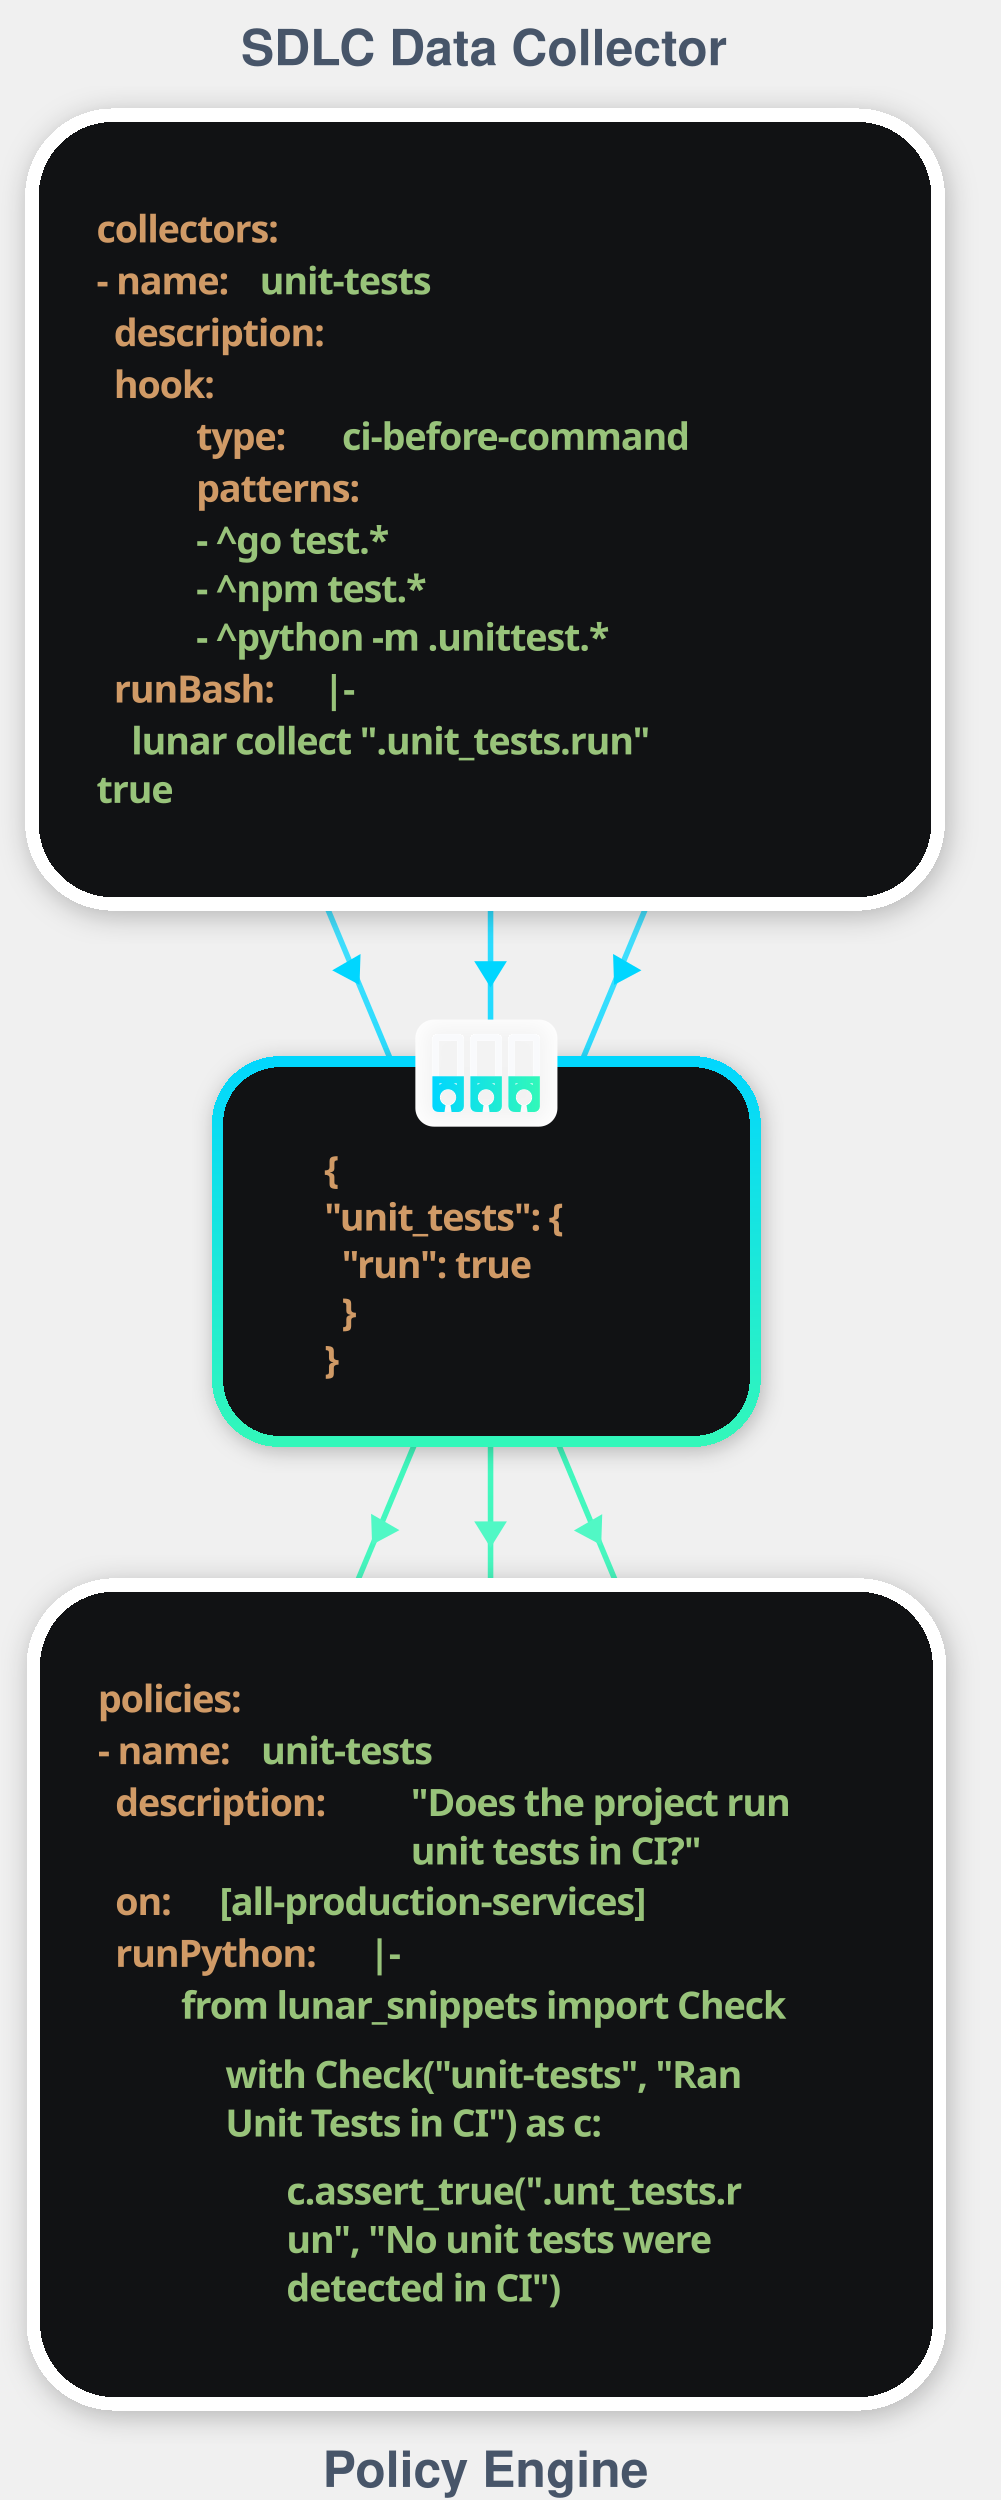
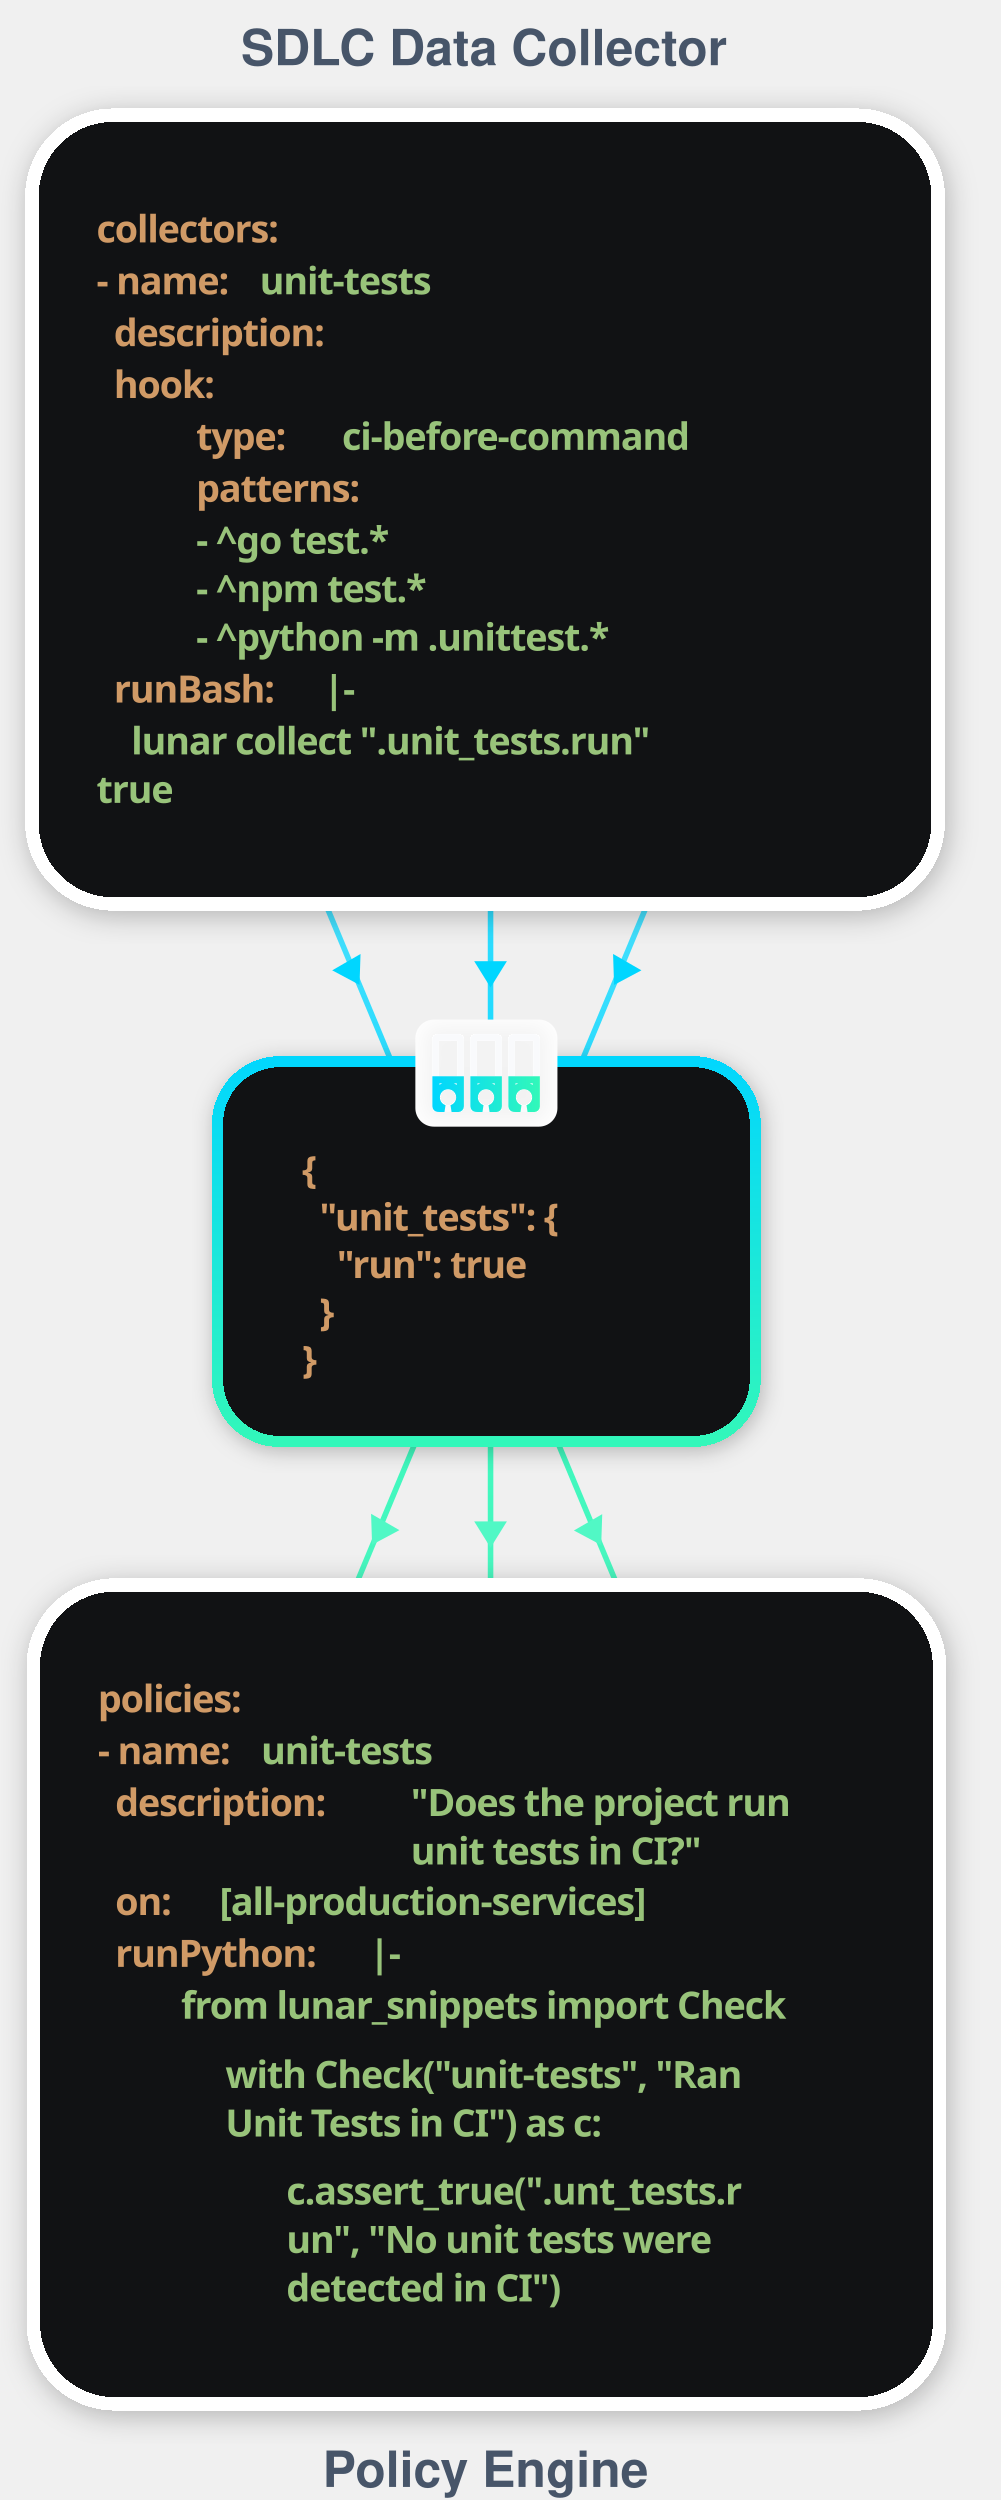
<svg xmlns="http://www.w3.org/2000/svg" width="361" height="902" viewBox="0 0 361 902" fill="none">
  <g clip-path="url(#clip0_6082_11877)">
    <path d="M263.451 -84.911L263.451 242.573C263.451 250.505 261.878 258.358 258.824 265.678L175.826 464.589" stroke="url(#paint0_linear_6082_11877)" stroke-width="2" />
    <path d="M87.618 -83.911L87.618 242.573C87.618 250.505 89.191 258.358 92.245 265.678L175.244 464.589" stroke="url(#paint1_linear_6082_11877)" stroke-width="2" />
    <path d="M176.99 -80.911L176.99 254.589L176.99 468.089" stroke="url(#paint2_linear_6082_11877)" stroke-width="2" />
    <path d="M263.451 1011.59L263.451 681.605C263.451 673.673 261.878 665.82 258.824 658.5L175.826 459.589" stroke="url(#paint3_linear_6082_11877)" stroke-width="2" />
    <path d="M87.618 1008.59L87.618 681.605C87.618 673.673 89.191 665.82 92.245 658.5L175.244 459.589" stroke="url(#paint4_linear_6082_11877)" stroke-width="2" />
    <path d="M176.99 1011.59L176.99 669.589L176.99 456.089" stroke="url(#paint5_linear_6082_11877)" stroke-width="2" />
    <path d="M176.99 356.294L171.087 346.802L182.893 346.802L176.99 356.294Z" fill="#00D6FF" />
    <path d="M221.561 355.365L221.195 344.193L231.419 350.095L221.561 355.365Z" fill="#00D6FF" />
    <path d="M129.713 355.367L130.079 344.195L119.855 350.097L129.713 355.367Z" fill="#00D6FF" />
    <path d="M176.991 558.401L171.088 548.909L182.893 548.909L176.991 558.401Z" fill="#51F8C5" />
    <path d="M216.919 557.471L217.285 546.299L207.061 552.202L216.919 557.471Z" fill="#51F8C5" />
    <path d="M134.248 557.346L133.882 546.174L144.106 552.077L134.248 557.346Z" fill="#51F8C5" />
  </g>
  <text fill="#475569" xml:space="preserve" style="white-space: pre" font-family="Helvetica" font-size="18" font-weight="bold" letter-spacing="0em">
    <tspan x="86.908" y="23.538">SDLC Data Collector</tspan>
  </text>
  <g filter="url(#filter0_d_6082_11877)">
    <rect x="11.492" y="41.556" width="327" height="284.579" rx="29.329" fill="#111214" shape-rendering="crispEdges" />
    <rect x="11.492" y="41.556" width="327" height="284.579" rx="29.329" stroke="white" stroke-width="4.858" shape-rendering="crispEdges" />
    <text fill="#D09A66" xml:space="preserve" style="white-space: pre" font-family="Source Code Pro" font-size="13.603" font-weight="600" letter-spacing="-0.03em">
      <tspan x="34.812" y="87.457">collectors:</tspan>
    </text>
    <text fill="#D09A66" xml:space="preserve" style="white-space: pre" font-family="Source Code Pro" font-size="13.603" font-weight="600" letter-spacing="-0.03em">
      <tspan x="34.812" y="106.173">- name:</tspan>
    </text>
    <text fill="#98C37A" xml:space="preserve" style="white-space: pre" font-family="Source Code Pro" font-size="13.603" font-weight="600" letter-spacing="-0.03em">
      <tspan x="93.699" y="106.173">unit-tests</tspan>
    </text>
    <text fill="#D09A66" xml:space="preserve" style="white-space: pre" font-family="Source Code Pro" font-size="13.603" font-weight="600" letter-spacing="-0.03em">
      <tspan x="34.812" y="124.89">  description:</tspan>
    </text>
    <text fill="#D09A66" xml:space="preserve" style="white-space: pre" font-family="Source Code Pro" font-size="13.603" font-weight="600" letter-spacing="-0.03em">
      <tspan x="34.812" y="143.606">  hook:</tspan>
    </text>
    <text fill="#D09A66" xml:space="preserve" style="white-space: pre" font-family="Source Code Pro" font-size="13.603" font-weight="600" letter-spacing="-0.03em">
      <tspan x="70.764" y="162.323">type:</tspan>
    </text>
    <text fill="#98C37A" xml:space="preserve" style="white-space: pre" font-family="Source Code Pro" font-size="13.603" font-weight="600" letter-spacing="-0.03em">
      <tspan x="123.396" y="162.323">ci-before-command</tspan>
    </text>
    <text fill="#D09A66" xml:space="preserve" style="white-space: pre" font-family="Source Code Pro" font-size="13.603" font-weight="600" letter-spacing="-0.03em">
      <tspan x="70.764" y="181.04">patterns:</tspan>
    </text>
    <text fill="#98C37A" xml:space="preserve" style="white-space: pre" font-family="Source Code Pro" font-size="13.603" font-weight="600" letter-spacing="-0.03em">
      <tspan x="70.764" y="199.756">- ^go test.*
</tspan>
      <tspan x="70.764" y="217.246">- ^npm test.*
</tspan>
      <tspan x="70.764" y="234.736">- ^python -m .unittest.*  </tspan>
    </text>
    <text fill="#D09A66" xml:space="preserve" style="white-space: pre" font-family="Source Code Pro" font-size="13.603" font-weight="600" letter-spacing="-0.03em">
      <tspan x="34.812" y="253.473">  runBash:</tspan>
    </text>
    <text fill="#98C37A" xml:space="preserve" style="white-space: pre" font-family="Source Code Pro" font-size="13.603" font-weight="600" letter-spacing="-0.03em">
      <tspan x="116.702" y="253.473">|-</tspan>
    </text>
    <text fill="#98C37A" xml:space="preserve" style="white-space: pre" font-family="Source Code Pro" font-size="13.603" font-weight="600" letter-spacing="-0.03em">
      <tspan x="34.812" y="272.19">    lunar collect ".unit_tests.run" </tspan>
      <tspan x="34.812" y="289.68">true</tspan>
    </text>
  </g>
  <g filter="url(#filter1_d_6082_11877)">
    <rect x="78.492" y="383.062" width="194" height="137" rx="22.331" fill="#111214" shape-rendering="crispEdges" />
    <rect x="78.492" y="383.062" width="194" height="137" rx="22.331" stroke="url(#paint6_linear_6082_11877)" stroke-width="4" shape-rendering="crispEdges" />
    <text fill="#D09A66" xml:space="preserve" style="white-space: pre" font-family="Source Code Pro" font-size="13.6" font-weight="600" letter-spacing="-0.03em">
-       <tspan x="116.992" y="426.856">{</tspan>
-     </text>
-     <text fill="#D09A66" xml:space="preserve" style="white-space: pre" font-family="Source Code Pro" font-size="13.6" font-weight="600" letter-spacing="-0.03em">
-       <tspan x="116.992" y="443.975">"unit_tests": {</tspan>
-     </text>
-     <text fill="#D09A66" xml:space="preserve" style="white-space: pre" font-family="Source Code Pro" font-size="13.6" font-weight="600" letter-spacing="-0.03em">
-       <tspan x="116.992" y="461.095">  "run": true</tspan>
-     </text>
-     <text fill="#D09A66" xml:space="preserve" style="white-space: pre" font-family="Source Code Pro" font-size="13.6" font-weight="600" letter-spacing="-0.03em">
-       <tspan x="116.992" y="478.214">  }</tspan>
-     </text>
-     <text fill="#D09A66" xml:space="preserve" style="white-space: pre" font-family="Source Code Pro" font-size="13.6" font-weight="600" letter-spacing="-0.03em">
-       <tspan x="116.992" y="495.333">}</tspan>
+       <tspan x="108.992" y="426.856">{</tspan>
+     </text>
+     <text fill="#D09A66" xml:space="preserve" style="white-space: pre" font-family="Source Code Pro" font-size="13.6" font-weight="600" letter-spacing="-0.03em">
+       <tspan x="108.992" y="443.975">  "unit_tests": {</tspan>
+     </text>
+     <text fill="#D09A66" xml:space="preserve" style="white-space: pre" font-family="Source Code Pro" font-size="13.6" font-weight="600" letter-spacing="-0.03em">
+       <tspan x="108.992" y="461.095">    "run": true</tspan>
+     </text>
+     <text fill="#D09A66" xml:space="preserve" style="white-space: pre" font-family="Source Code Pro" font-size="13.6" font-weight="600" letter-spacing="-0.03em">
+       <tspan x="108.992" y="478.214">  }</tspan>
+     </text>
+     <text fill="#D09A66" xml:space="preserve" style="white-space: pre" font-family="Source Code Pro" font-size="13.6" font-weight="600" letter-spacing="-0.03em">
+       <tspan x="108.992" y="495.333">}</tspan>
    </text>
  </g>
  <g clip-path="url(#clip1_6082_11877)">
    <rect x="149.863" y="367.867" width="51.257" height="38.629" rx="6.685" fill="white" />
    <g filter="url(#filter2_d_6082_11877)">
      <path d="M167.364 375.105H167.359C167.332 374.01 166.431 373.159 165.335 373.144V373.142H157.949V373.147C156.863 373.174 156.034 374.019 156.01 375.106H156.005V399.209H156.009C156.029 400.292 156.874 401.134 157.949 401.176V401.221H165.335C166.465 401.221 167.364 400.339 167.364 399.209V375.105ZM161.684 398.873C161.296 398.878 160.91 398.806 160.55 398.66C160.189 398.515 159.862 398.3 159.585 398.027C159.309 397.754 159.089 397.429 158.939 397.07C158.79 396.712 158.712 396.327 158.713 395.938C158.713 395.55 158.79 395.165 158.94 394.807C159.089 394.448 159.309 394.123 159.585 393.85C159.862 393.577 160.19 393.362 160.55 393.217C160.911 393.071 161.296 392.999 161.685 393.004C162.457 393.014 163.193 393.328 163.736 393.877C164.278 394.426 164.582 395.167 164.582 395.939C164.582 396.711 164.278 397.452 163.735 398.001C163.193 398.55 162.456 398.863 161.684 398.873ZM165.016 388.323H158.353V375.489H165.016V388.323ZM181.072 375.105H181.067C181.04 374.01 180.139 373.159 179.042 373.144V373.142H171.656V373.147C170.57 373.174 169.741 374.019 169.717 375.106H169.712V399.209H169.716C169.736 400.292 170.581 401.134 171.656 401.176V401.221H179.042C180.173 401.221 181.072 400.339 181.072 399.209V375.105ZM175.391 398.873C175.003 398.878 174.617 398.806 174.257 398.66C173.897 398.515 173.569 398.3 173.292 398.027C173.016 397.754 172.796 397.429 172.647 397.07C172.497 396.712 172.42 396.327 172.42 395.938C172.42 395.55 172.497 395.165 172.647 394.807C172.797 394.448 173.016 394.123 173.293 393.85C173.569 393.577 173.897 393.362 174.258 393.217C174.618 393.071 175.003 392.999 175.392 393.004C176.164 393.014 176.901 393.327 177.443 393.877C177.985 394.426 178.29 395.167 178.29 395.939C178.29 396.711 177.985 397.451 177.443 398.001C176.901 398.55 176.163 398.863 175.391 398.873ZM178.724 388.323H172.06V375.489H178.724L178.724 388.323ZM194.779 375.105H194.774C194.747 374.01 193.846 373.159 192.75 373.144V373.142H185.363V373.147C184.277 373.174 183.449 374.019 183.424 375.106H183.419V399.209H183.423C183.443 400.292 184.289 401.134 185.363 401.176V401.221H192.75C193.88 401.221 194.779 400.339 194.779 399.209V375.105ZM189.099 398.873C188.711 398.878 188.325 398.806 187.965 398.66C187.604 398.515 187.277 398.3 187 398.027C186.724 397.754 186.504 397.429 186.354 397.07C186.205 396.712 186.128 396.327 186.128 395.938C186.128 395.55 186.205 395.165 186.355 394.807C186.504 394.448 186.724 394.123 187 393.85C187.277 393.577 187.605 393.362 187.965 393.217C188.326 393.071 188.711 392.999 189.1 393.004C189.872 393.014 190.608 393.328 191.151 393.877C191.693 394.426 191.997 395.167 191.997 395.939C191.997 396.711 191.693 397.452 191.15 398.001C190.608 398.55 189.871 398.863 189.099 398.873ZM192.431 388.323H185.768V375.489H192.431V388.323Z" fill="#F9FAFC" />
      <path d="M179.797 389.598V399.209C179.797 399.62 179.483 399.947 179.042 399.947H176.638C177.279 399.742 177.868 399.384 178.35 398.896C179.127 398.109 179.564 397.046 179.564 395.938C179.564 394.831 179.127 393.769 178.35 392.981C177.62 392.243 176.646 391.801 175.615 391.737L175.408 391.729C174.851 391.722 174.298 391.826 173.781 392.034C173.264 392.242 172.794 392.552 172.397 392.943C172.001 393.335 171.686 393.801 171.471 394.315C171.256 394.829 171.146 395.381 171.146 395.938C171.145 396.496 171.256 397.047 171.471 397.562C171.686 398.076 172 398.542 172.396 398.934C172.793 399.325 173.263 399.634 173.78 399.843C173.877 399.882 173.975 399.916 174.073 399.947H172.855L171.706 399.902C171.292 399.886 170.998 399.579 170.99 399.185L170.986 398.976V389.598H179.797ZM193.505 389.598V399.209C193.505 399.62 193.19 399.947 192.749 399.947H190.345C190.986 399.742 191.576 399.384 192.058 398.896C192.835 398.109 193.271 397.046 193.271 395.939C193.272 394.832 192.835 393.769 192.058 392.981C191.28 392.194 190.223 391.744 189.116 391.729C188.559 391.722 188.006 391.826 187.489 392.034C186.972 392.242 186.502 392.552 186.105 392.943C185.709 393.335 185.394 393.801 185.179 394.315C184.964 394.83 184.854 395.381 184.854 395.938C184.853 396.496 184.964 397.047 185.179 397.562C185.394 398.076 185.708 398.542 186.104 398.934C186.501 399.325 186.971 399.634 187.488 399.843C187.585 399.882 187.683 399.916 187.781 399.947H186.562L185.413 399.902C184.999 399.886 184.705 399.579 184.697 399.185L184.694 399.028V389.598H193.505ZM166.09 389.598V399.209C166.09 399.62 165.775 399.947 165.334 399.947H162.93C163.571 399.742 164.161 399.384 164.643 398.896C165.42 398.109 165.856 397.046 165.856 395.939C165.857 394.832 165.42 393.769 164.643 392.981C163.865 392.194 162.808 391.744 161.701 391.729C161.144 391.722 160.591 391.826 160.074 392.034C159.557 392.242 159.087 392.552 158.69 392.943C158.294 393.335 157.979 393.801 157.764 394.315C157.549 394.83 157.439 395.381 157.438 395.938C157.438 396.496 157.549 397.047 157.764 397.562C157.978 398.076 158.293 398.542 158.689 398.934C159.086 399.325 159.556 399.634 160.073 399.843C160.17 399.882 160.268 399.916 160.366 399.947H159.147L157.998 399.902C157.585 399.886 157.291 399.578 157.283 399.185L157.279 398.976V389.598H166.09Z" stroke="url(#paint7_linear_6082_11877)" stroke-width="2.549" />
    </g>
  </g>
  <g filter="url(#filter3_d_6082_11877)">
    <rect x="11.992" y="571.874" width="327" height="295.429" rx="29.329" fill="#111214" shape-rendering="crispEdges" />
    <rect x="11.992" y="571.874" width="327" height="295.429" rx="29.329" stroke="white" stroke-width="4.858" shape-rendering="crispEdges" />
    <text fill="#D09A66" xml:space="preserve" style="white-space: pre" font-family="Source Code Pro" font-size="13.603" font-weight="600" letter-spacing="-0.03em">
      <tspan x="35.312" y="617.775">policies:</tspan>
    </text>
    <text fill="#D09A66" xml:space="preserve" style="white-space: pre" font-family="Source Code Pro" font-size="13.603" font-weight="600" letter-spacing="-0.03em">
      <tspan x="35.312" y="636.492">- name:</tspan>
    </text>
    <text fill="#98C37A" xml:space="preserve" style="white-space: pre" font-family="Source Code Pro" font-size="13.603" font-weight="600" letter-spacing="-0.03em">
      <tspan x="94.199" y="636.492">unit-tests</tspan>
    </text>
    <text fill="#D09A66" xml:space="preserve" style="white-space: pre" font-family="Source Code Pro" font-size="13.603" font-weight="600" letter-spacing="-0.03em">
      <tspan x="35.312" y="655.209">  description:</tspan>
    </text>
    <text fill="#98C37A" xml:space="preserve" style="white-space: pre" font-family="Source Code Pro" font-size="13.603" font-weight="600" letter-spacing="-0.03em">
      <tspan x="148.199" y="655.209">"Does the project run </tspan>
      <tspan x="148.199" y="672.699">unit tests in CI?"</tspan>
    </text>
    <text fill="#D09A66" xml:space="preserve" style="white-space: pre" font-family="Source Code Pro" font-size="13.603" font-weight="600" letter-spacing="-0.03em">
      <tspan x="35.312" y="690.924">  on:</tspan>
    </text>
    <text fill="#98C37A" xml:space="preserve" style="white-space: pre" font-family="Source Code Pro" font-size="13.603" font-weight="600" letter-spacing="-0.03em">
      <tspan x="79.199" y="690.924">[all-production-services]</tspan>
    </text>
    <text fill="#D09A66" xml:space="preserve" style="white-space: pre" font-family="Source Code Pro" font-size="13.603" font-weight="600" letter-spacing="-0.03em">
      <tspan x="35.312" y="709.641">  runPython:</tspan>
    </text>
    <text fill="#98C37A" xml:space="preserve" style="white-space: pre" font-family="Source Code Pro" font-size="13.603" font-weight="600" letter-spacing="-0.03em">
      <tspan x="133.199" y="709.641">|-</tspan>
    </text>
    <text fill="#98C37A" xml:space="preserve" style="white-space: pre" font-family="Source Code Pro" font-size="13.603" font-weight="600" letter-spacing="-0.03em">
      <tspan x="65.312" y="728.358">from lunar_snippets import Check</tspan>
    </text>
    <text fill="#98C37A" xml:space="preserve" style="white-space: pre" font-family="Source Code Pro" font-size="13.603" font-weight="600" letter-spacing="-0.03em">
      <tspan x="81.312" y="753.358">with Check("unit-tests", "Ran </tspan>
      <tspan x="81.312" y="770.848">Unit Tests in CI") as c:</tspan>
    </text>
    <text fill="#98C37A" xml:space="preserve" style="white-space: pre" font-family="Source Code Pro" font-size="13.603" font-weight="600" letter-spacing="-0.03em">
      <tspan x="103.312" y="795.358">c.assert_true(".unt_tests.r</tspan>
      <tspan x="103.312" y="812.848">un", "No unit tests were </tspan>
      <tspan x="103.312" y="830.338">detected in CI")</tspan>
    </text>
  </g>
  <text fill="#475569" xml:space="preserve" style="white-space: pre" font-family="Helvetica" font-size="18" font-weight="bold" letter-spacing="0em">
    <tspan x="116.43" y="897.286">Policy Engine</tspan>
  </text>
  <defs>
    <filter id="filter0_d_6082_11877" x="0.027" y="31.062" width="360.355" height="309.454" filterUnits="userSpaceOnUse" color-interpolation-filters="sRGB">
      <feFlood flood-opacity="0" result="BackgroundImageFix" />
      <feColorMatrix in="SourceAlpha" type="matrix" values="0 0 0 0 0 0 0 0 0 0 0 0 0 0 0 0 0 0 127 0" result="hardAlpha" />
      <feOffset dx="0.972" dy="1.943" />
      <feGaussianBlur stdDeviation="5.004" />
      <feComposite in2="hardAlpha" operator="out" />
      <feColorMatrix type="matrix" values="0 0 0 0 0 0 0 0 0 0 0 0 0 0 0 0 0 0 0.25 0" />
      <feBlend mode="normal" in2="BackgroundImageFix" result="effect1_dropShadow_6082_11877" />
      <feBlend mode="normal" in="SourceGraphic" in2="effect1_dropShadow_6082_11877" result="shape" />
    </filter>
    <filter id="filter1_d_6082_11877" x="69.612" y="374.922" width="213.24" height="156.24" filterUnits="userSpaceOnUse" color-interpolation-filters="sRGB">
      <feFlood flood-opacity="0" result="BackgroundImageFix" />
      <feColorMatrix in="SourceAlpha" type="matrix" values="0 0 0 0 0 0 0 0 0 0 0 0 0 0 0 0 0 0 127 0" result="hardAlpha" />
      <feOffset dx="0.74" dy="1.48" />
      <feGaussianBlur stdDeviation="3.81" />
      <feComposite in2="hardAlpha" operator="out" />
      <feColorMatrix type="matrix" values="0 0 0 0 0 0 0 0 0 0 0 0 0 0 0 0 0 0 0.25 0" />
      <feBlend mode="normal" in2="BackgroundImageFix" result="effect1_dropShadow_6082_11877" />
      <feBlend mode="normal" in="SourceGraphic" in2="effect1_dropShadow_6082_11877" result="shape" />
    </filter>
    <filter id="filter2_d_6082_11877" x="145.215" y="362.351" width="60.355" height="49.661" filterUnits="userSpaceOnUse" color-interpolation-filters="sRGB">
      <feFlood flood-opacity="0" result="BackgroundImageFix" />
      <feColorMatrix in="SourceAlpha" type="matrix" values="0 0 0 0 0 0 0 0 0 0 0 0 0 0 0 0 0 0 127 0" result="hardAlpha" />
      <feMorphology radius="2.549" operator="dilate" in="SourceAlpha" result="effect1_dropShadow_6082_11877" />
      <feOffset />
      <feGaussianBlur stdDeviation="4.121" />
      <feComposite in2="hardAlpha" operator="out" />
      <feColorMatrix type="matrix" values="0 0 0 0 0 0 0 0 0 0 0 0 0 0 0 0 0 0 0.05 0" />
      <feBlend mode="normal" in2="BackgroundImageFix" result="effect1_dropShadow_6082_11877" />
      <feBlend mode="normal" in="SourceGraphic" in2="effect1_dropShadow_6082_11877" result="shape" />
    </filter>
    <filter id="filter3_d_6082_11877" x="0.527" y="561.381" width="354.925" height="320.303" filterUnits="userSpaceOnUse" color-interpolation-filters="sRGB">
      <feFlood flood-opacity="0" result="BackgroundImageFix" />
      <feColorMatrix in="SourceAlpha" type="matrix" values="0 0 0 0 0 0 0 0 0 0 0 0 0 0 0 0 0 0 127 0" result="hardAlpha" />
      <feOffset dx="0.972" dy="1.943" />
      <feGaussianBlur stdDeviation="5.004" />
      <feComposite in2="hardAlpha" operator="out" />
      <feColorMatrix type="matrix" values="0 0 0 0 0 0 0 0 0 0 0 0 0 0 0 0 0 0 0.25 0" />
      <feBlend mode="normal" in2="BackgroundImageFix" result="effect1_dropShadow_6082_11877" />
      <feBlend mode="normal" in="SourceGraphic" in2="effect1_dropShadow_6082_11877" result="shape" />
    </filter>
    <linearGradient id="paint0_linear_6082_11877" x1="219.638" y1="-132.411" x2="219.638" y2="464.589" gradientUnits="userSpaceOnUse">
      <stop stop-color="#CDF4FD" stop-opacity="0.5" />
      <stop offset="1" stop-color="#00D6FF" />
    </linearGradient>
    <linearGradient id="paint1_linear_6082_11877" x1="131.431" y1="-132.411" x2="131.431" y2="464.589" gradientUnits="userSpaceOnUse">
      <stop stop-color="#CDF4FD" stop-opacity="0.5" />
      <stop offset="1" stop-color="#00D6FF" />
    </linearGradient>
    <linearGradient id="paint2_linear_6082_11877" x1="252.24" y1="-132.411" x2="252.24" y2="464.589" gradientUnits="userSpaceOnUse">
      <stop stop-color="#CDF4FD" />
      <stop offset="1" stop-color="#00D6FF" />
    </linearGradient>
    <linearGradient id="paint3_linear_6082_11877" x1="219.638" y1="1056.59" x2="219.639" y2="459.589" gradientUnits="userSpaceOnUse">
      <stop stop-color="#32F8B9" stop-opacity="0.35" />
      <stop offset="1" stop-color="#32F8B9" />
    </linearGradient>
    <linearGradient id="paint4_linear_6082_11877" x1="131.431" y1="1056.59" x2="131.431" y2="459.589" gradientUnits="userSpaceOnUse">
      <stop stop-color="#32F8B9" stop-opacity="0.35" />
      <stop offset="1" stop-color="#32F8B9" />
    </linearGradient>
    <linearGradient id="paint5_linear_6082_11877" x1="177.49" y1="1056.59" x2="177.49" y2="456.089" gradientUnits="userSpaceOnUse">
      <stop stop-color="#32F8B9" stop-opacity="0.35" />
      <stop offset="1" stop-color="#32F8B9" />
    </linearGradient>
    <linearGradient id="paint6_linear_6082_11877" x1="175.492" y1="383.062" x2="175.492" y2="520.062" gradientUnits="userSpaceOnUse">
      <stop stop-color="#02D7FD" />
      <stop offset="1" stop-color="#32F7BA" />
    </linearGradient>
    <linearGradient id="paint7_linear_6082_11877" x1="156.005" y1="387.181" x2="194.779" y2="387.181" gradientUnits="userSpaceOnUse">
      <stop stop-color="#00D6FF" />
      <stop offset="1" stop-color="#32F8B9" />
    </linearGradient>
    <clipPath id="clip0_6082_11877">
      <rect width="539" height="175" fill="white" transform="translate(262.992 193.591) rotate(90)" />
    </clipPath>
    <clipPath id="clip1_6082_11877">
      <rect x="149.863" y="367.867" width="51.257" height="38.629" rx="6.685" fill="white" />
    </clipPath>
  </defs>
</svg>
